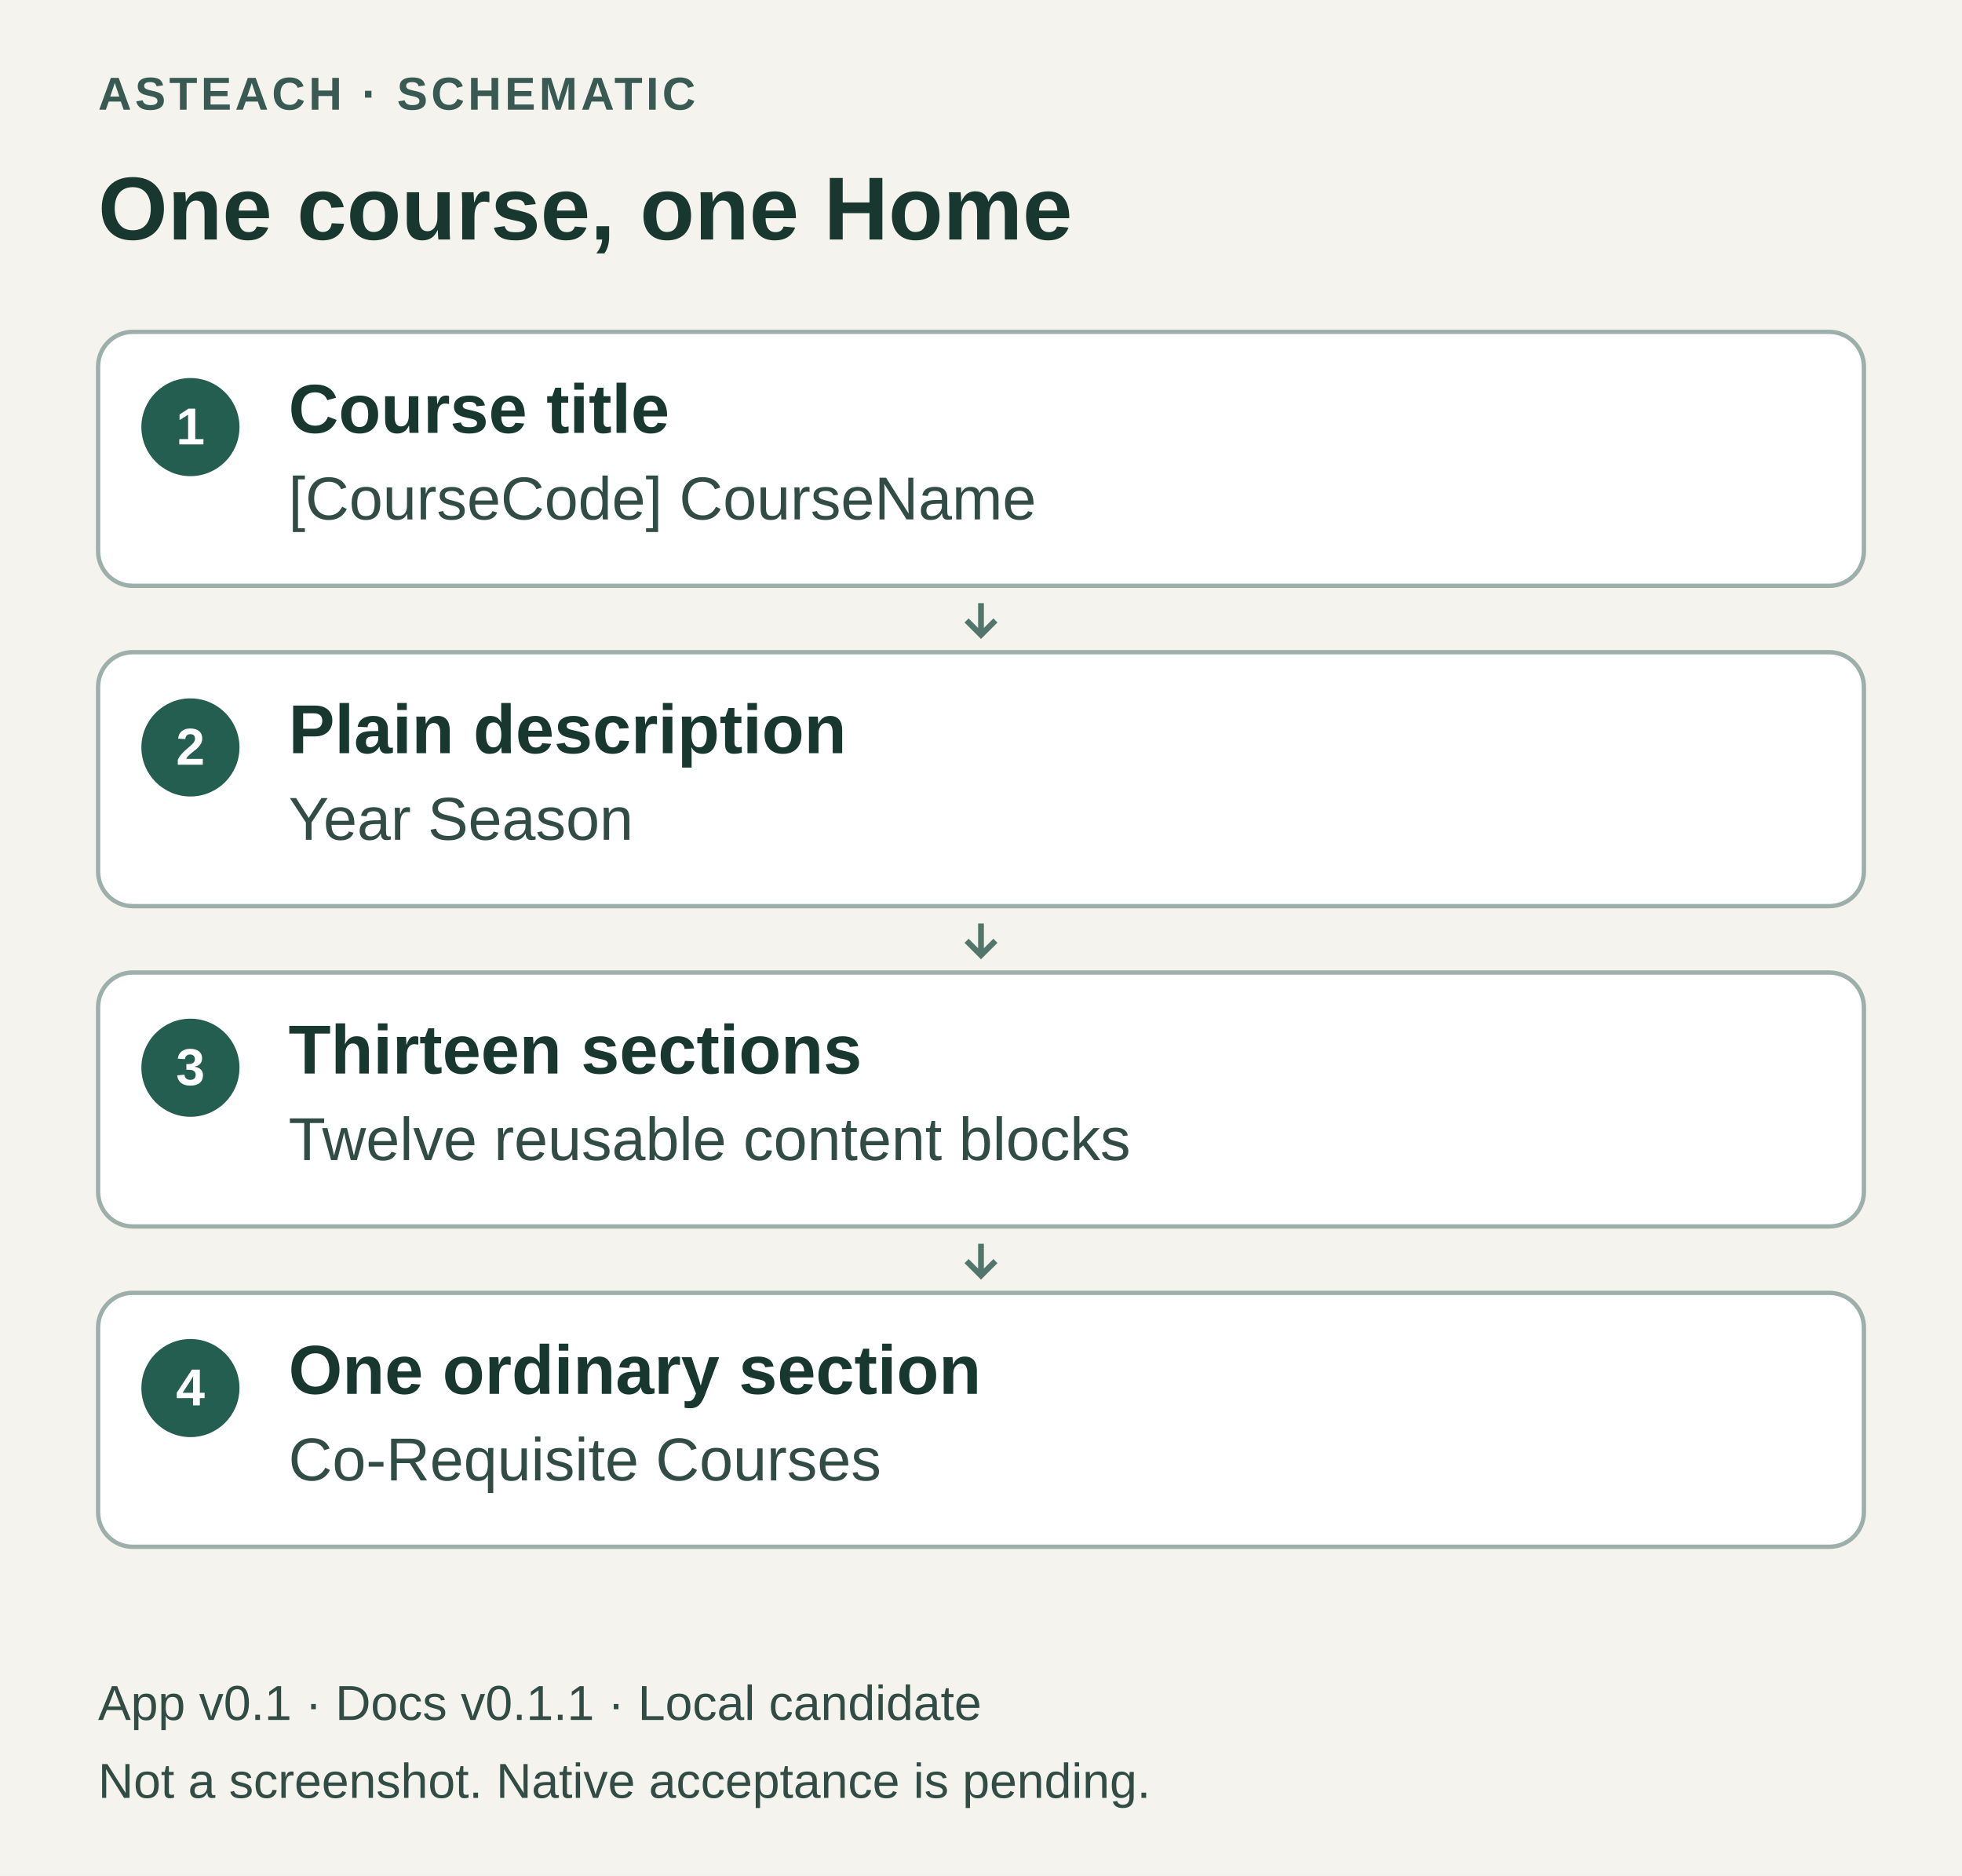
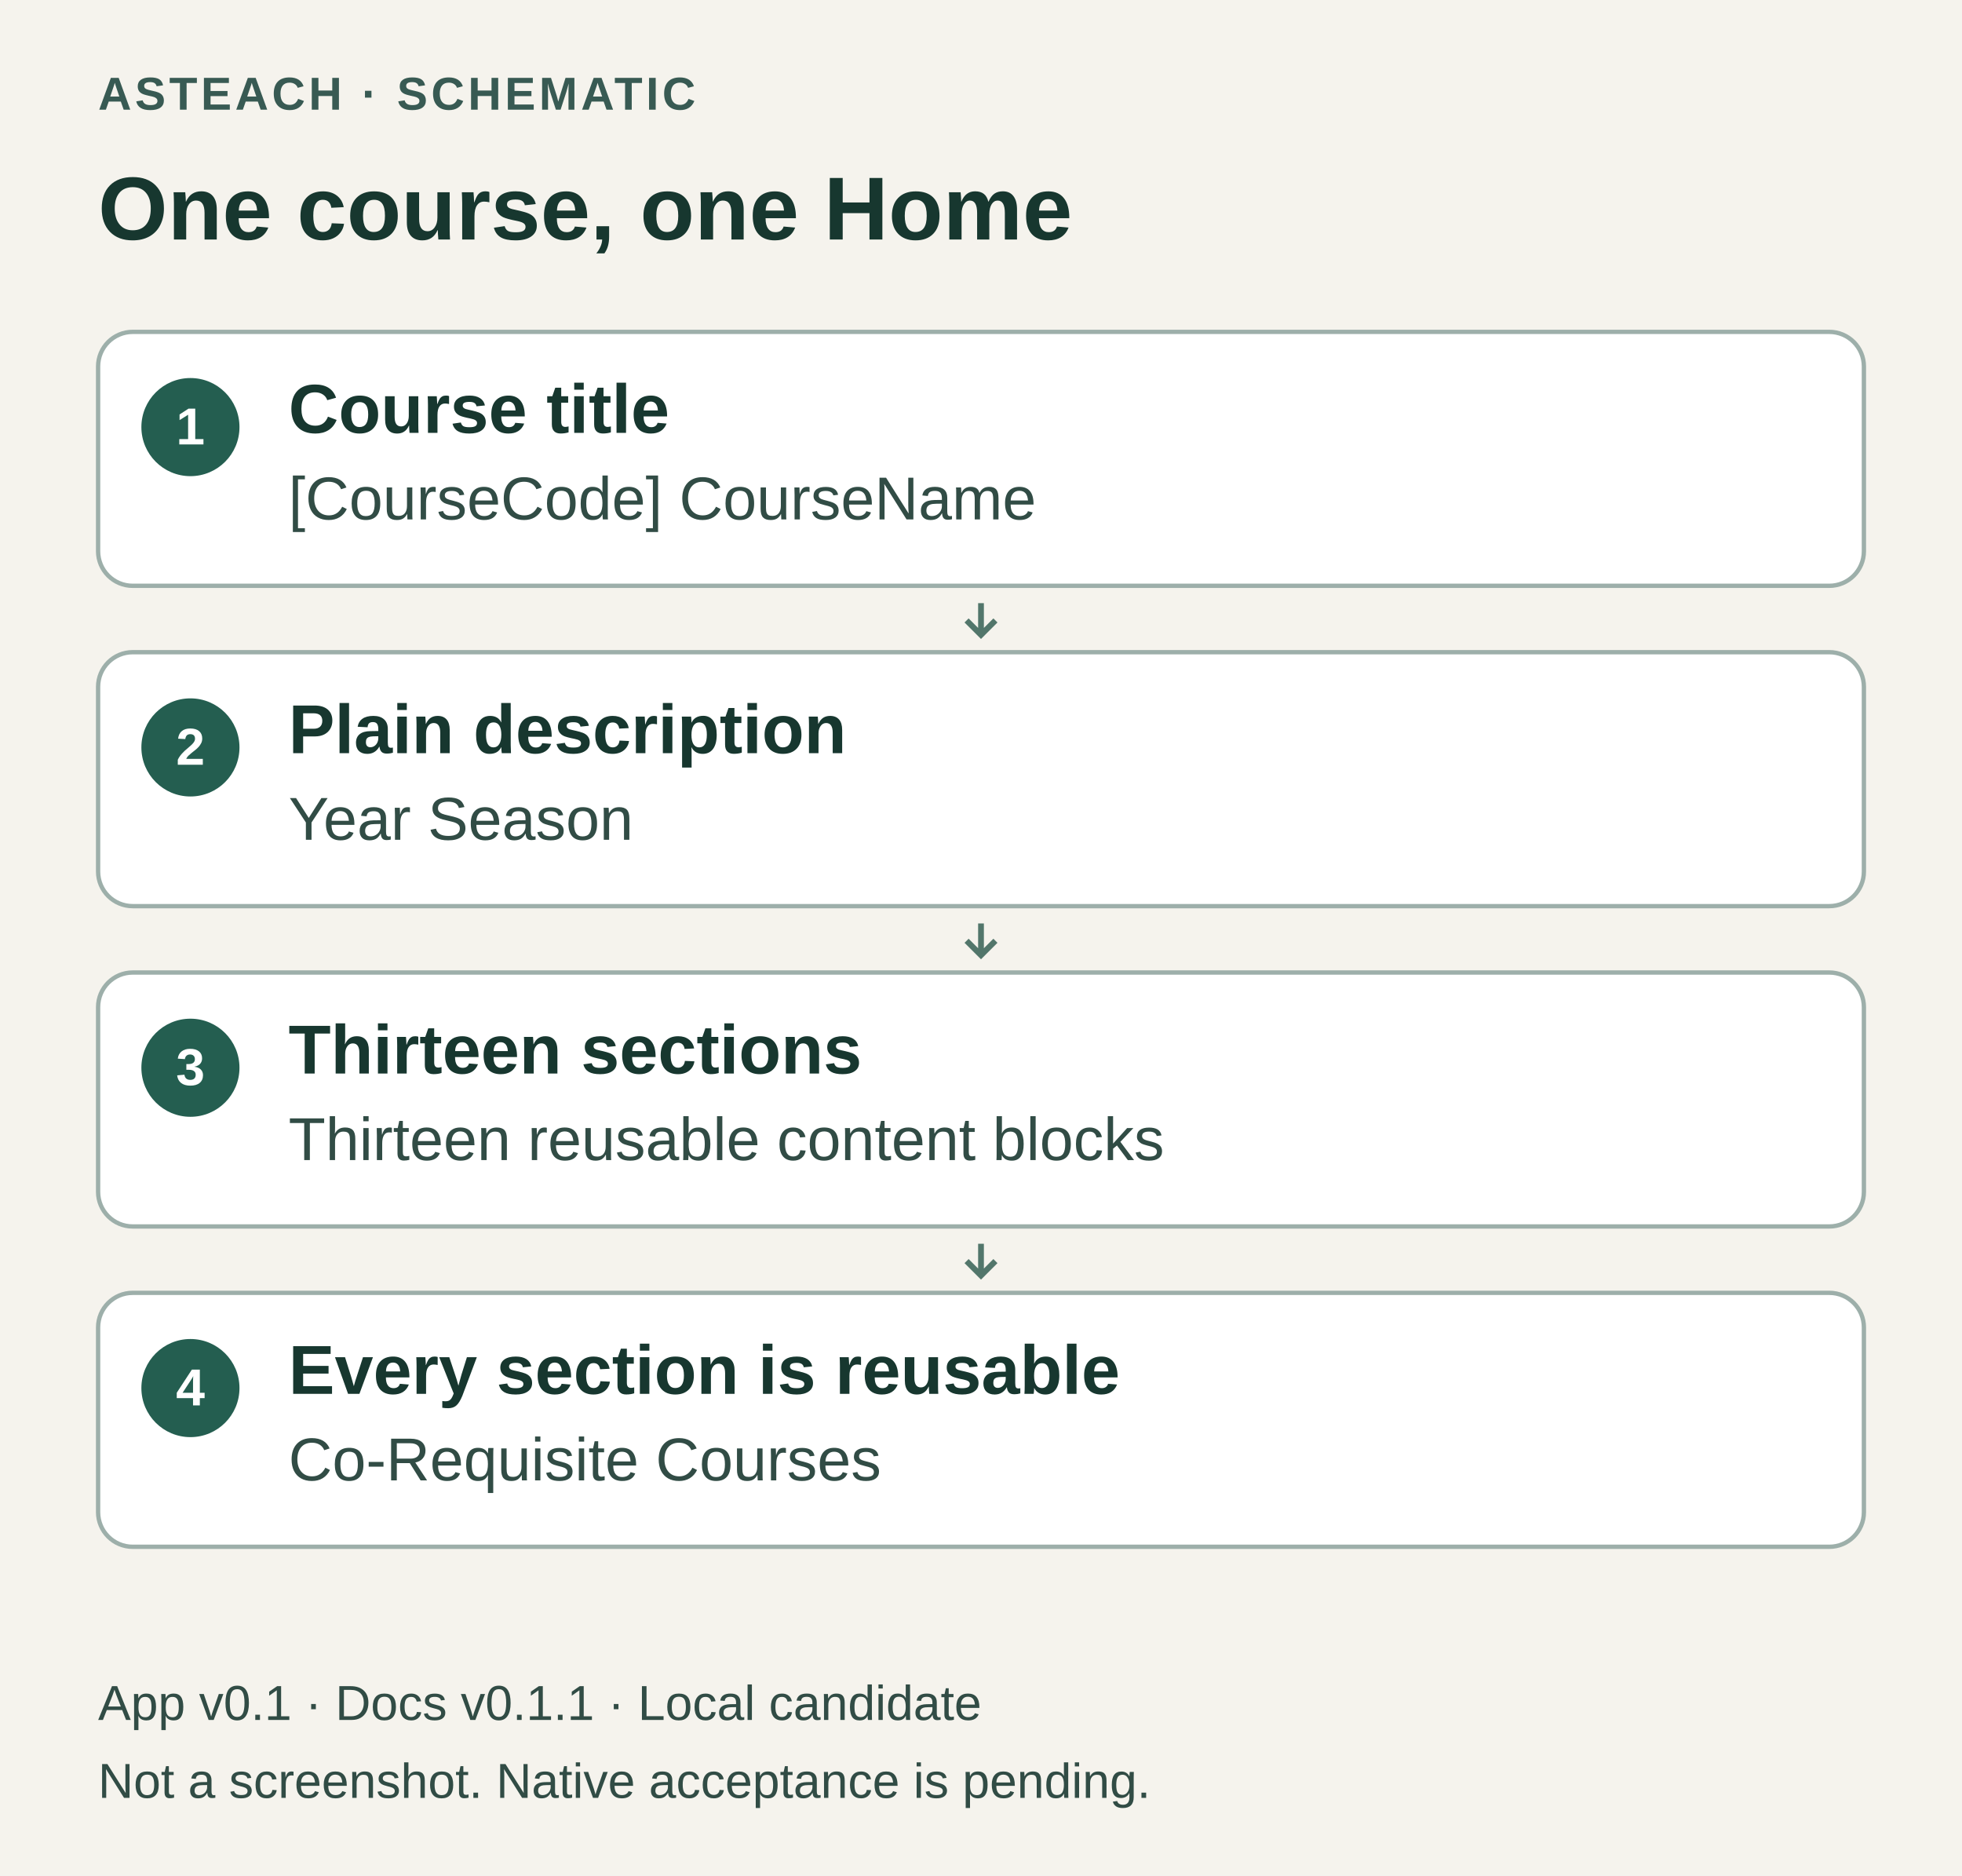
<svg xmlns="http://www.w3.org/2000/svg" viewBox="0 0 680 650" role="img" aria-labelledby="title description">
  <rect width="680" height="650" fill="#f5f3ed" />
  <g font-family="Arial, Helvetica, sans-serif">
    <text x="34" y="38" font-size="16" font-weight="700" letter-spacing="1.2" fill="#385a53">ASTEACH · SCHEMATIC</text>
    <text x="34" y="83" font-size="31" font-weight="700" fill="#17372f">One course, one Home</text>
    <rect x="34" y="115" width="612" height="88" rx="12" fill="#ffffff" stroke="#9dafaa" stroke-width="1.5" />
    <circle cx="66" cy="148" r="17" fill="#245e50" />
    <text x="66" y="154" text-anchor="middle" font-size="18" font-weight="700" fill="#ffffff">1</text>
    <text x="100" y="150" font-size="24" font-weight="700" fill="#17372f">Course title</text>
    <text x="100" y="180" font-size="21" fill="#314c45">[CourseCode] CourseName</text>
    <path d="M 340 209 v 10 m -5 -4 l 5 5 l 5 -5" fill="none" stroke="#52766b" stroke-width="2" />
    <rect x="34" y="226" width="612" height="88" rx="12" fill="#ffffff" stroke="#9dafaa" stroke-width="1.5" />
    <circle cx="66" cy="259" r="17" fill="#245e50" />
    <text x="66" y="265" text-anchor="middle" font-size="18" font-weight="700" fill="#ffffff">2</text>
    <text x="100" y="261" font-size="24" font-weight="700" fill="#17372f">Plain description</text>
    <text x="100" y="291" font-size="21" fill="#314c45">Year Season</text>
    <path d="M 340 320 v 10 m -5 -4 l 5 5 l 5 -5" fill="none" stroke="#52766b" stroke-width="2" />
    <rect x="34" y="337" width="612" height="88" rx="12" fill="#ffffff" stroke="#9dafaa" stroke-width="1.5" />
    <circle cx="66" cy="370" r="17" fill="#245e50" />
    <text x="66" y="376" text-anchor="middle" font-size="18" font-weight="700" fill="#ffffff">3</text>
    <text x="100" y="372" font-size="24" font-weight="700" fill="#17372f">Thirteen sections</text>
-     <text x="100" y="402" font-size="21" fill="#314c45">Twelve reusable content blocks</text>
+     <text x="100" y="402" font-size="21" fill="#314c45">Thirteen reusable content blocks</text>
    <path d="M 340 431 v 10 m -5 -4 l 5 5 l 5 -5" fill="none" stroke="#52766b" stroke-width="2" />
    <rect x="34" y="448" width="612" height="88" rx="12" fill="#ffffff" stroke="#9dafaa" stroke-width="1.5" />
    <circle cx="66" cy="481" r="17" fill="#245e50" />
    <text x="66" y="487" text-anchor="middle" font-size="18" font-weight="700" fill="#ffffff">4</text>
-     <text x="100" y="483" font-size="24" font-weight="700" fill="#17372f">One ordinary section</text>
+     <text x="100" y="483" font-size="24" font-weight="700" fill="#17372f">Every section is reusable</text>
    <text x="100" y="513" font-size="21" fill="#314c45">Co-Requisite Courses</text>
    <text x="34" y="596" font-size="17" fill="#314c45">App v0.1 · Docs v0.1.1 · Local candidate</text>
    <text x="34" y="623" font-size="17" fill="#314c45">Not a screenshot. Native acceptance is pending.</text>
  </g>
</svg>
